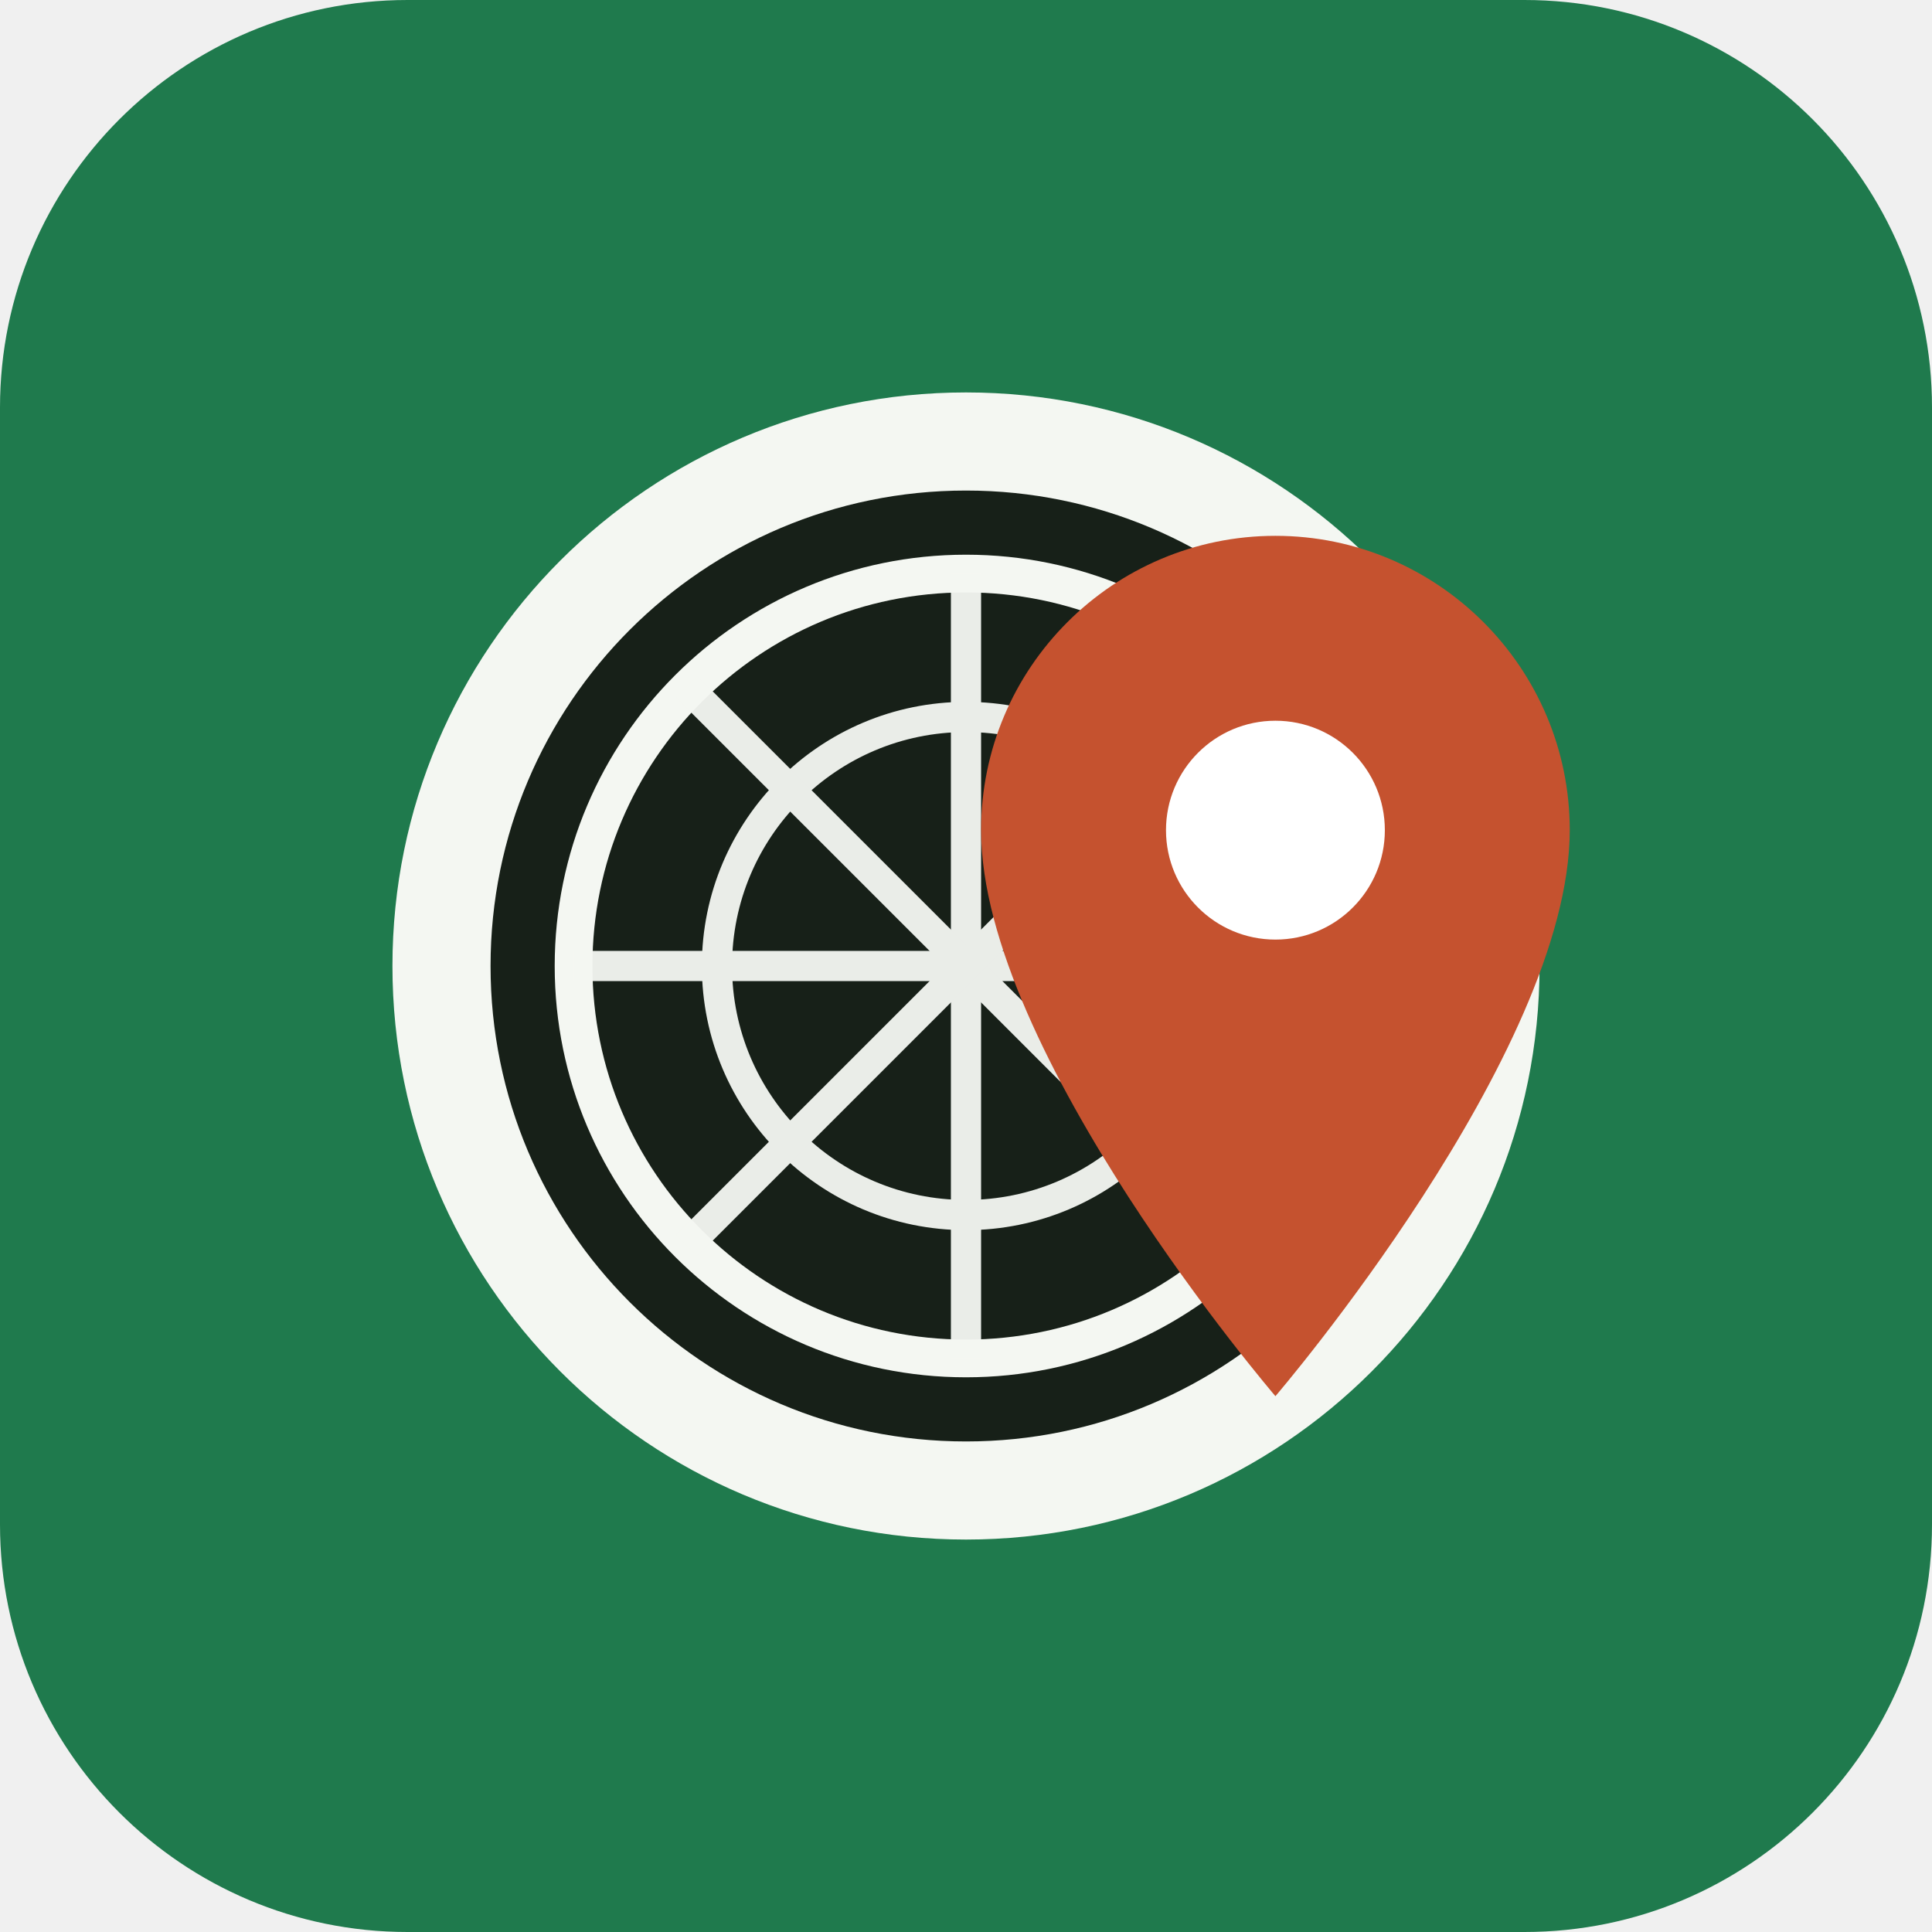
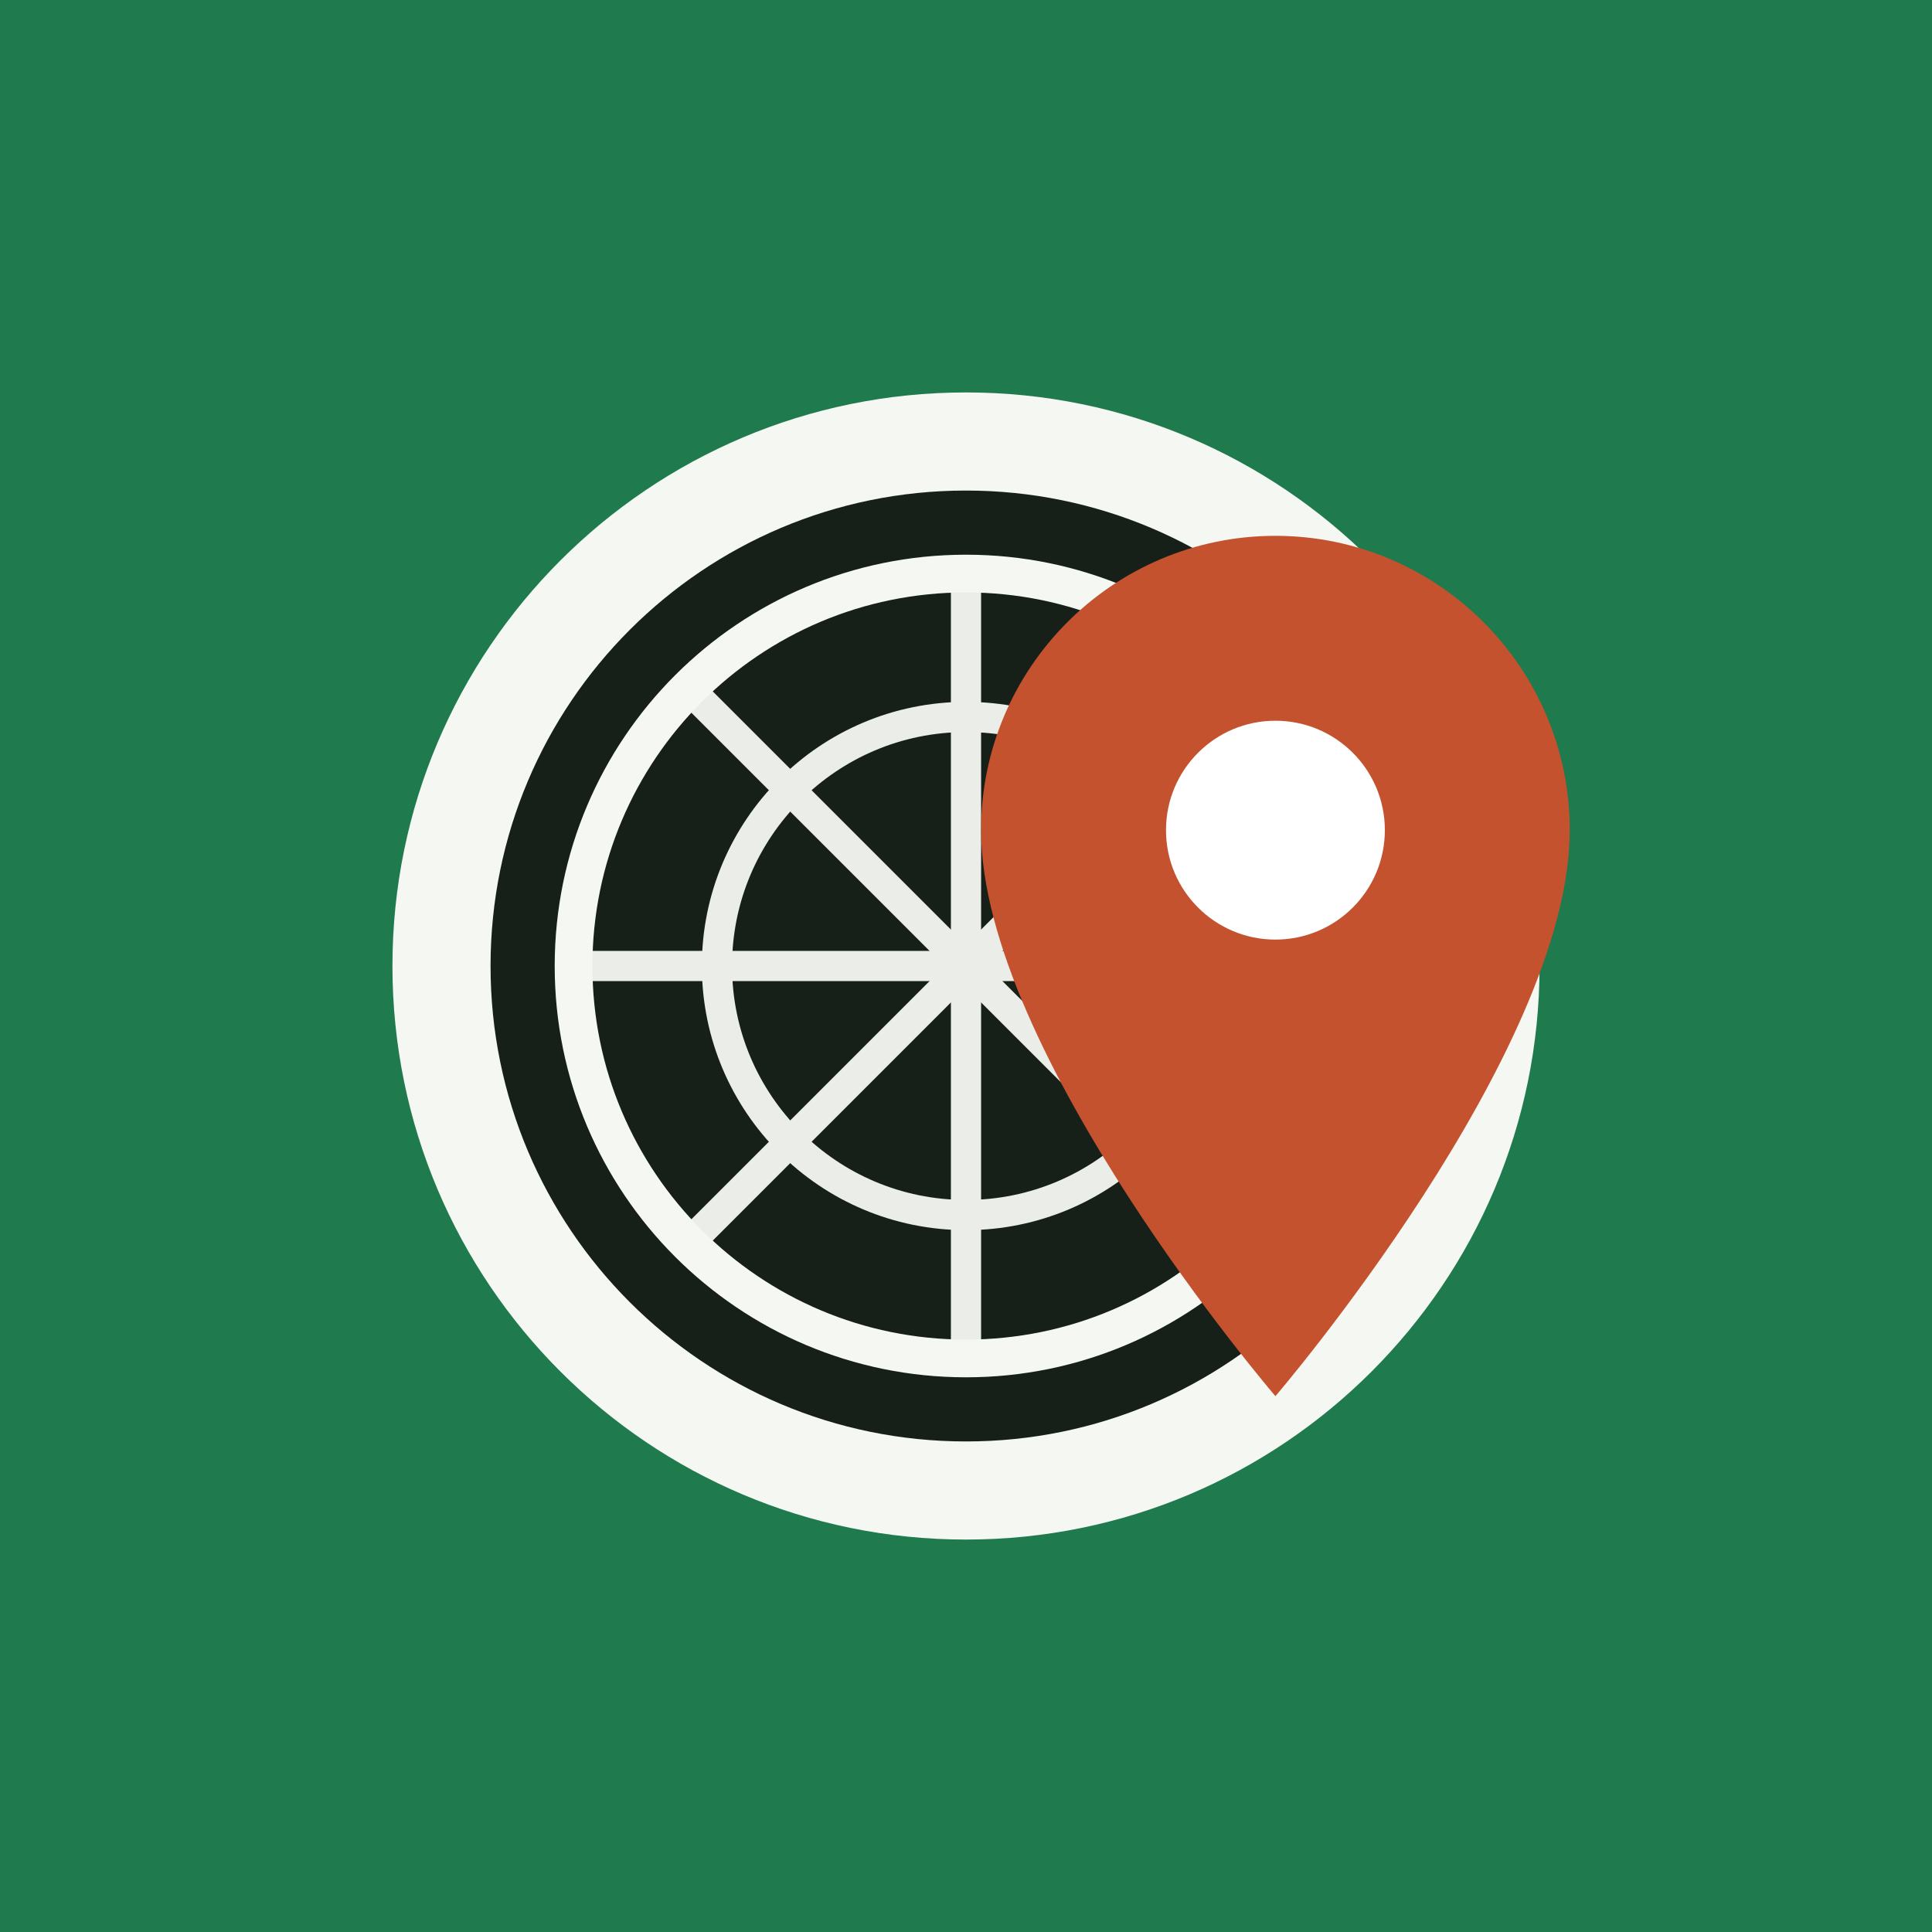
<svg xmlns="http://www.w3.org/2000/svg" viewBox="0 0 512 512" role="img" aria-label="Manhole Card Map">
-   <rect width="512" height="512" rx="108" fill="#1f7a4d" />
+   <rect width="512" height="512" fill="#1f7a4d" />
  <circle cx="256" cy="256" r="152" fill="#f4f7f2" />
  <circle cx="256" cy="256" r="126" fill="#172018" />
  <circle cx="256" cy="256" r="104" fill="none" stroke="#f4f7f2" stroke-width="10" />
  <g fill="none" stroke="#f4f7f2" stroke-width="8" opacity="0.95">
    <circle cx="256" cy="256" r="66" />
    <path d="M152 256h208" />
    <path d="M256 152v208" />
    <path d="M182 182l148 148" />
    <path d="M330 182L182 330" />
  </g>
  <path fill="#c5522f" d="M338 142c-43 0-78 35-78 78 0 59 78 150 78 150s78-91 78-150c0-43-35-78-78-78z" />
  <circle cx="338" cy="220" r="29" fill="#fff" />
</svg>
